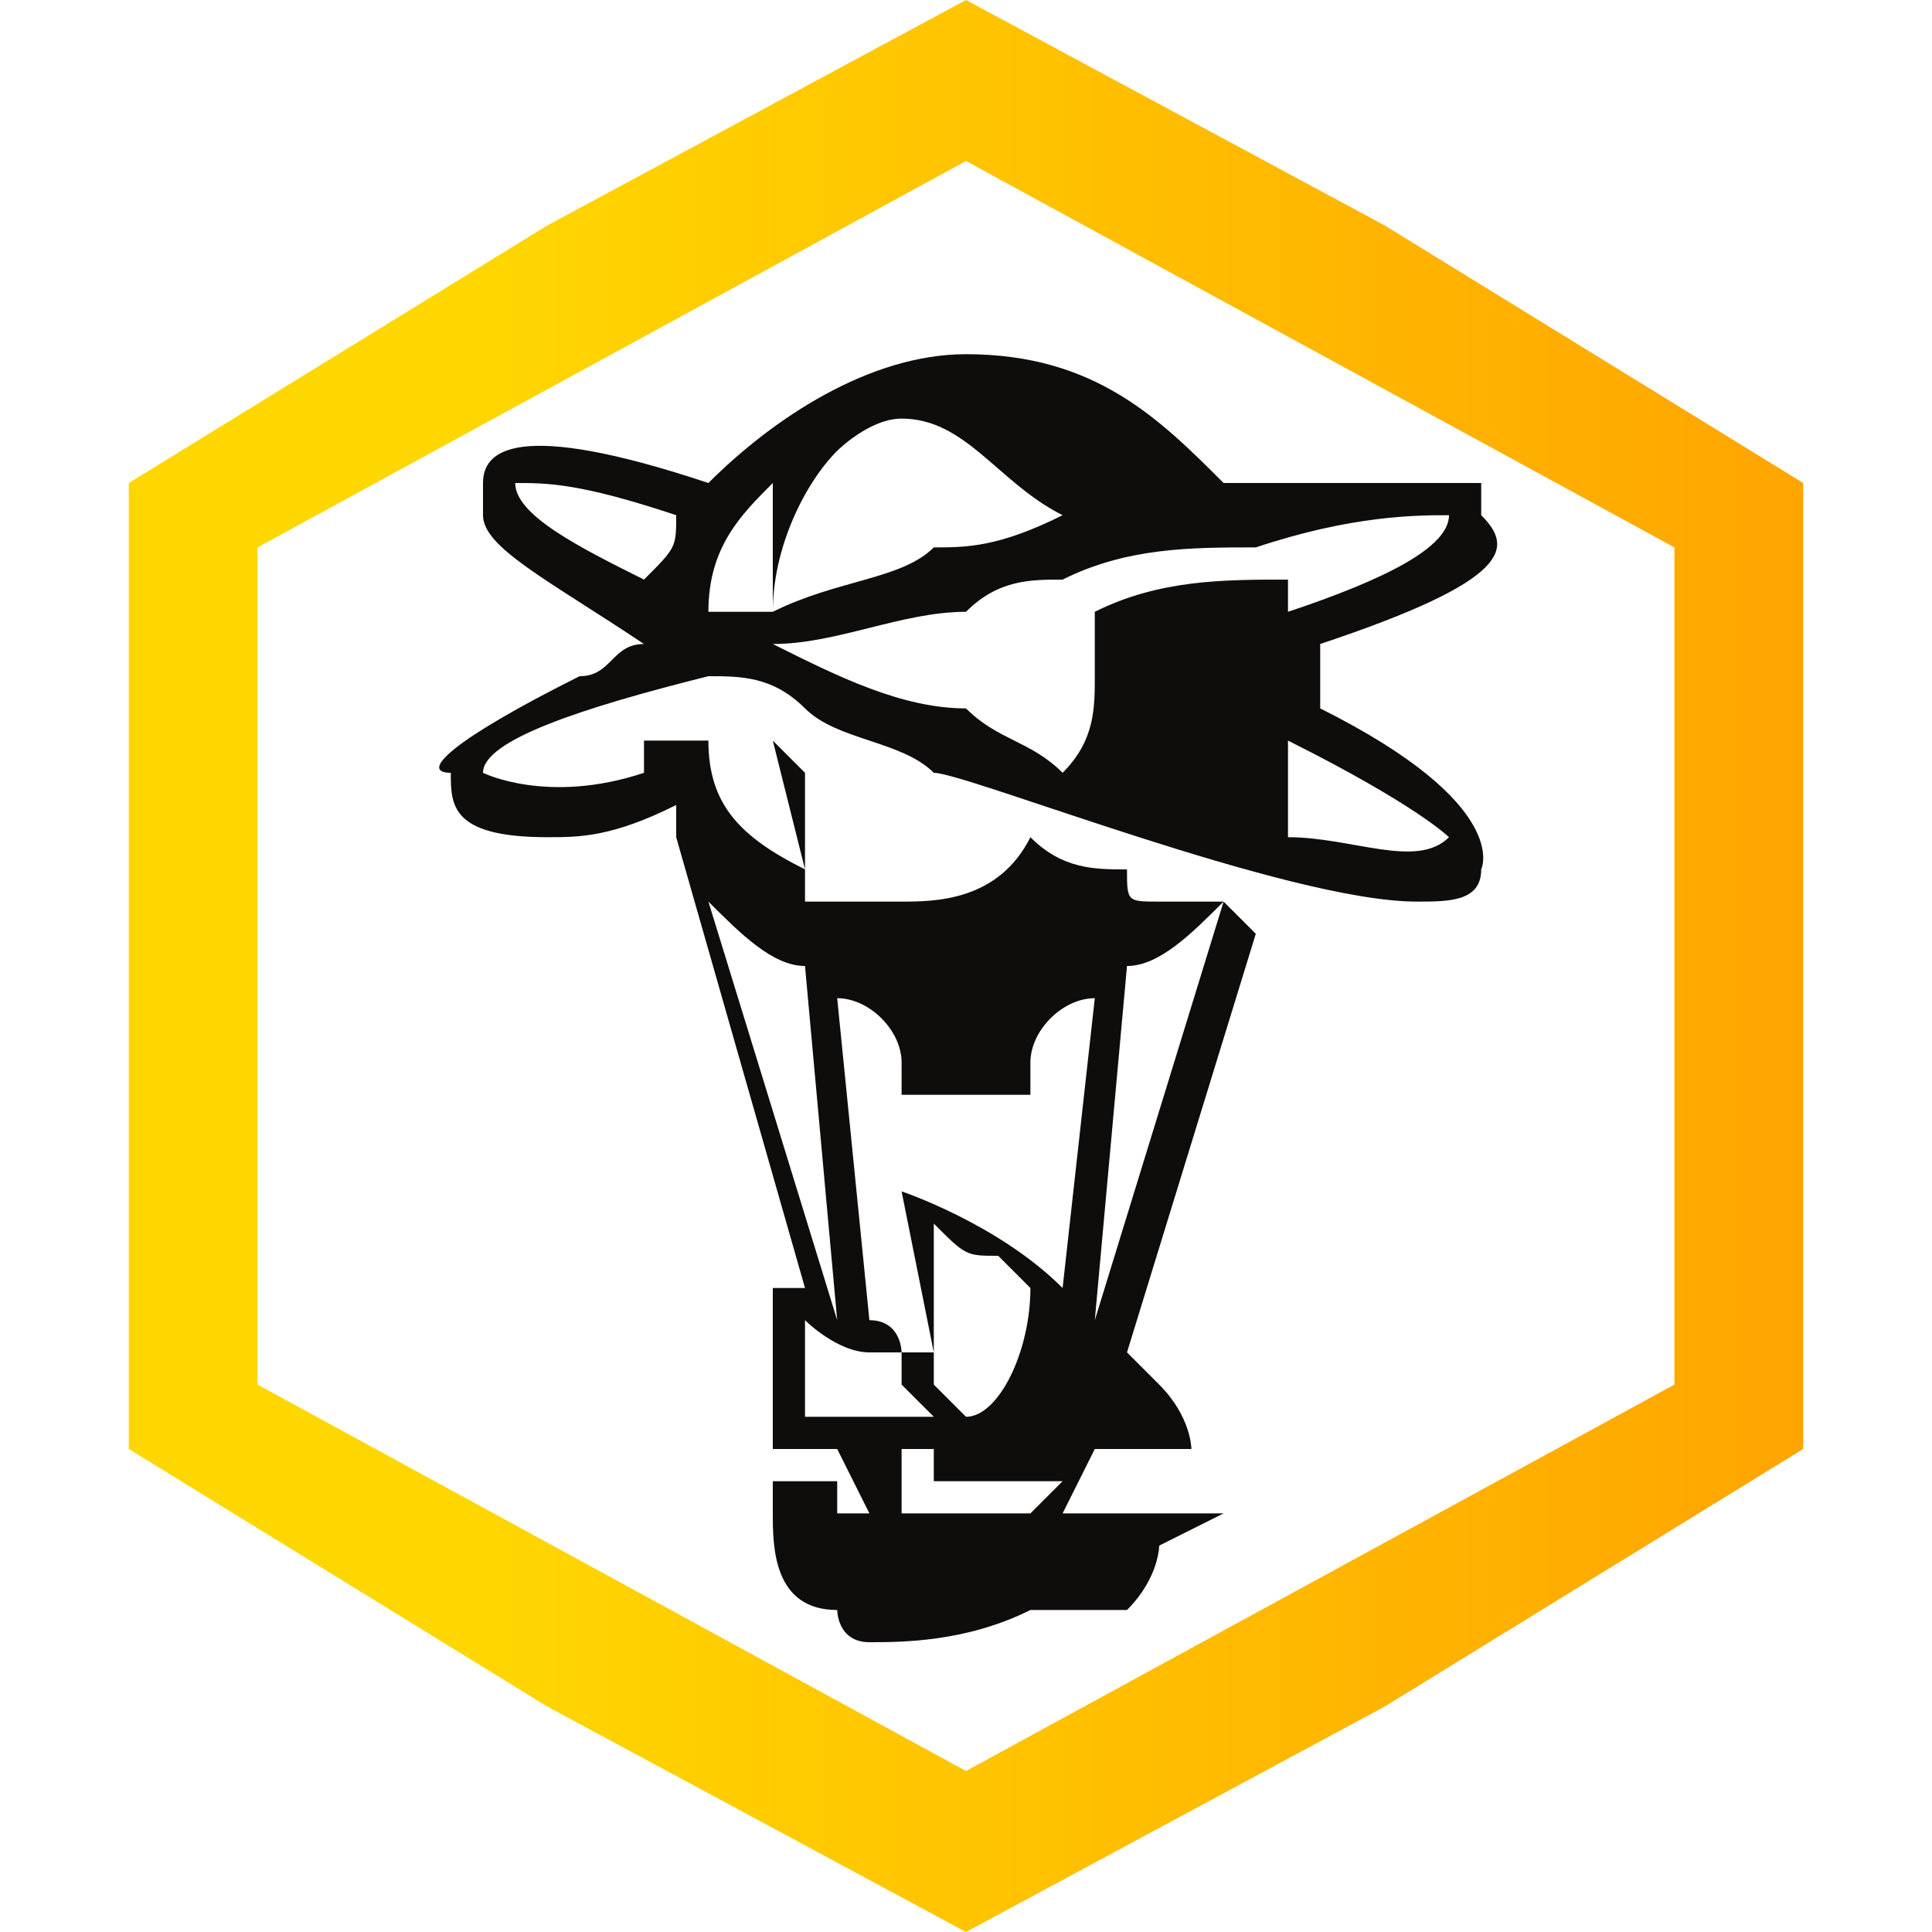
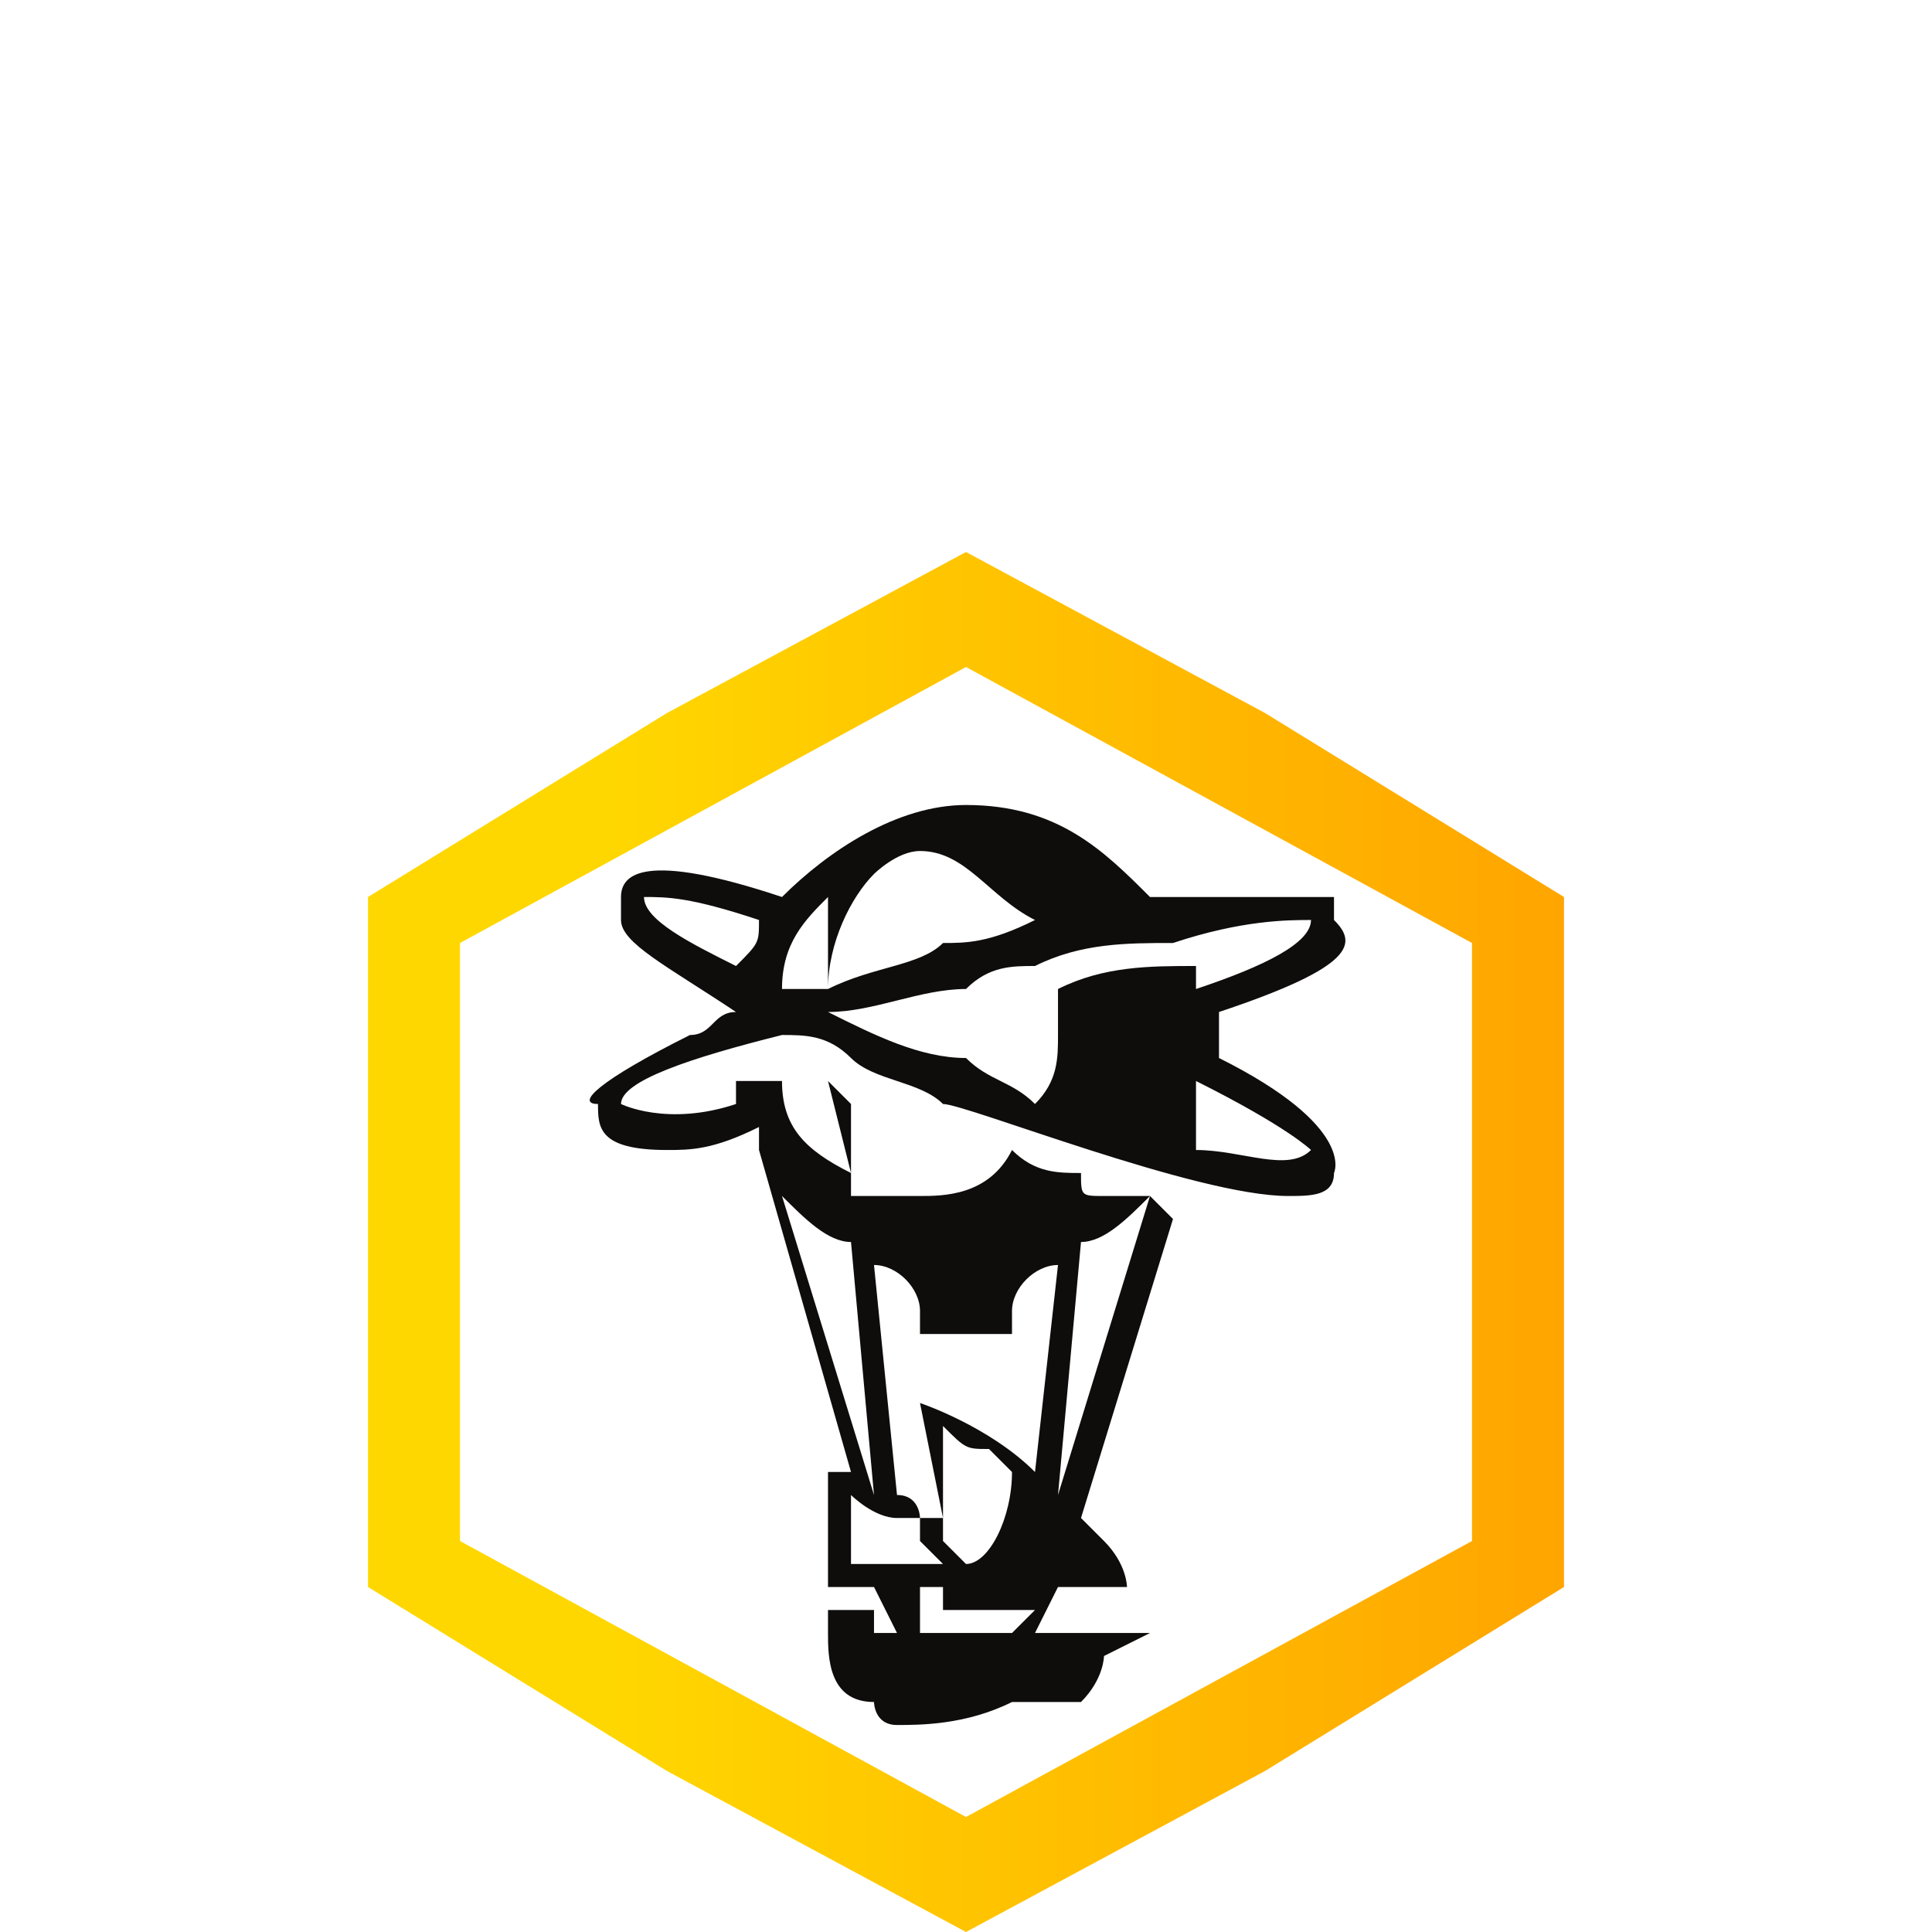
- <svg xmlns="http://www.w3.org/2000/svg" width="60px" height="60px" clip-rule="evenodd" fill-rule="evenodd" image-rendering="optimizeQuality" shape-rendering="geometricPrecision" text-rendering="geometricPrecision" version="1.1" viewBox="0 0 60 60" xml:space="preserve">
+ <svg xmlns="http://www.w3.org/2000/svg" width="60px" height="60px" clip-rule="evenodd" fill-rule="evenodd" image-rendering="optimizeQuality" shape-rendering="geometricPrecision" text-rendering="geometricPrecision" version="1.1" viewBox="-12 -24 84 84" xml:space="preserve">
  <defs>
    <linearGradient id="id0" x1="4.02" x2="56" y1="60" y2="60" gradientUnits="userSpaceOnUse">
      <stop stop-color="gold" offset="0" />
      <stop stop-color="gold" offset=".2" />
      <stop stop-color="orange" offset="1" />
    </linearGradient>
  </defs>
  <path d="m30 0 13 7 13 8v15 15l-13 8-13 7-13-7-13-8v-15-15l13-8 13-7zm0 5 22 12v13 13l-22 12-22-12v-13-13l22-12z" fill="url(#id0)" />
  <path d="m40 26v-1-2c4 2 5 3 5 3-1 1-3 0-5 0zm-7-2c-1-1-2-1-3-2-2 0-4-1-6-2 2 0 4-1 6-1 1-1 2-1 3-1 2-1 4-1 6-1 3-1 5-1 6-1 0 1-2 2-5 3v-1c-2 0-4 0-6 1v2c0 1 0 2-1 3zm-11-5c0-2 1-3 2-4v4h-2zm-2-1c-2-1-4-2-4-3 1 0 2 0 5 1 0 1 0 1-1 2zm6-4s1-1 2-1c2 0 3 2 5 3-2 1-3 1-4 1-1 1-3 1-5 2 0-2 1-4 2-5zm-1 16 1 11-4-13c1 1 2 2 3 2zm1 1c1 0 2 1 2 2v1h1 3v-1c0-1 1-2 2-2l-1 9c-2-2-5-3-5-3l1 5h-1s0-1-1-1l-1-10zm6 16h-4v-2h1v1h4l-1 1zm-3-9c1 1 1 1 2 1l1 1c0 2-1 4-2 4l-1-1v-2-3zm-4 6v-3s1 1 2 1h1v1l1 1h-4zm16-22v-2c6-2 6-3 5-4v-1h-8c-2-2-4-4-8-4-3 0-6 2-8 4-6-2-7-1-7 0v1c0 1 2 2 5 4-1 0-1 1-2 1-4 2-5 3-4 3 0 1 0 2 3 2 1 0 2 0 4-1v1l4 14h-1v5h2l1 2h-1v-1h-2v1c0 1 0 3 2 3 0 0 0 1 1 1s3 0 5-1h3c1-1 1-2 1-2l2-1h1-1-2-3l1-2h3s0-1-1-2l-1-1 4-13-1-1-4 13 1-11c1 0 2-1 3-2h-2c-1 0-1 0-1-1-1 0-2 0-3-1-1 2-3 2-4 2h-3v-4l-1-1 1 4c-2-1-3-2-3-4h-2v1c-3 1-5 0-5 0 0-1 3-2 7-3 1 0 2 0 3 1h-1 1c1 1 3 1 4 2 1 0 11 4 15 4 1 0 2 0 2-1 0 0 1-2-5-5zm0 0z" fill="#0F0C0C" fill-rule="nonzero" />
</svg>
